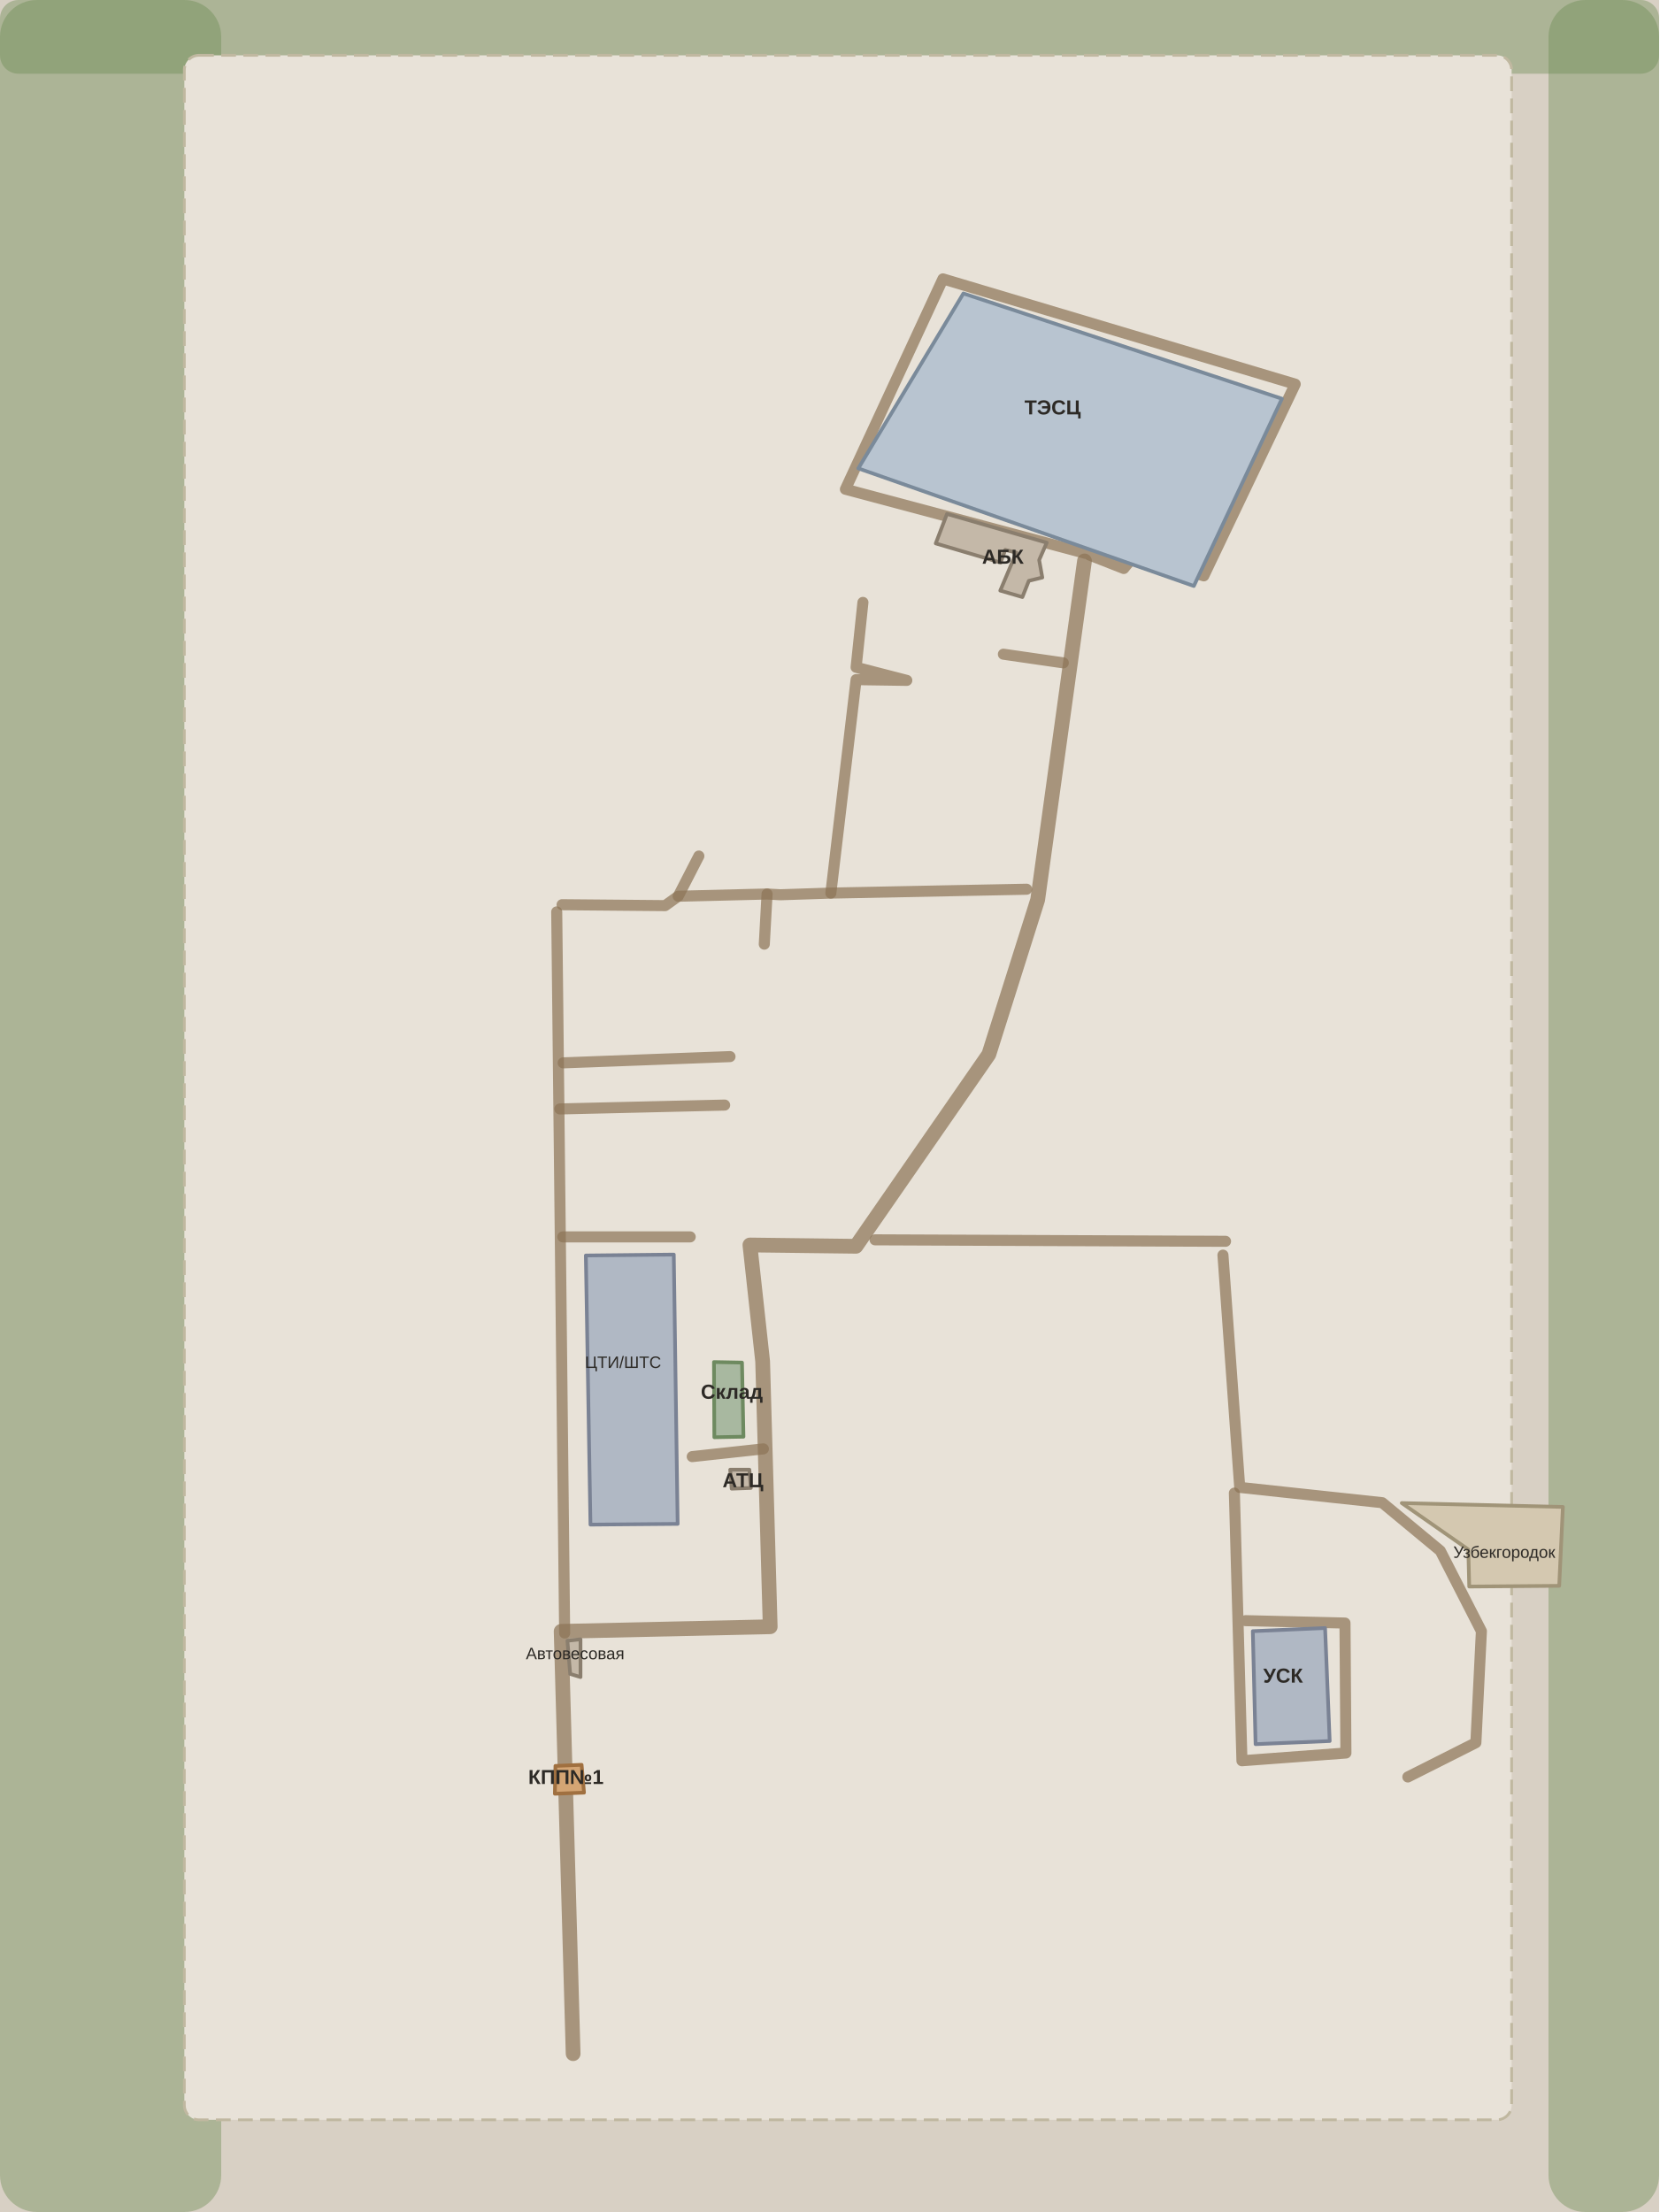
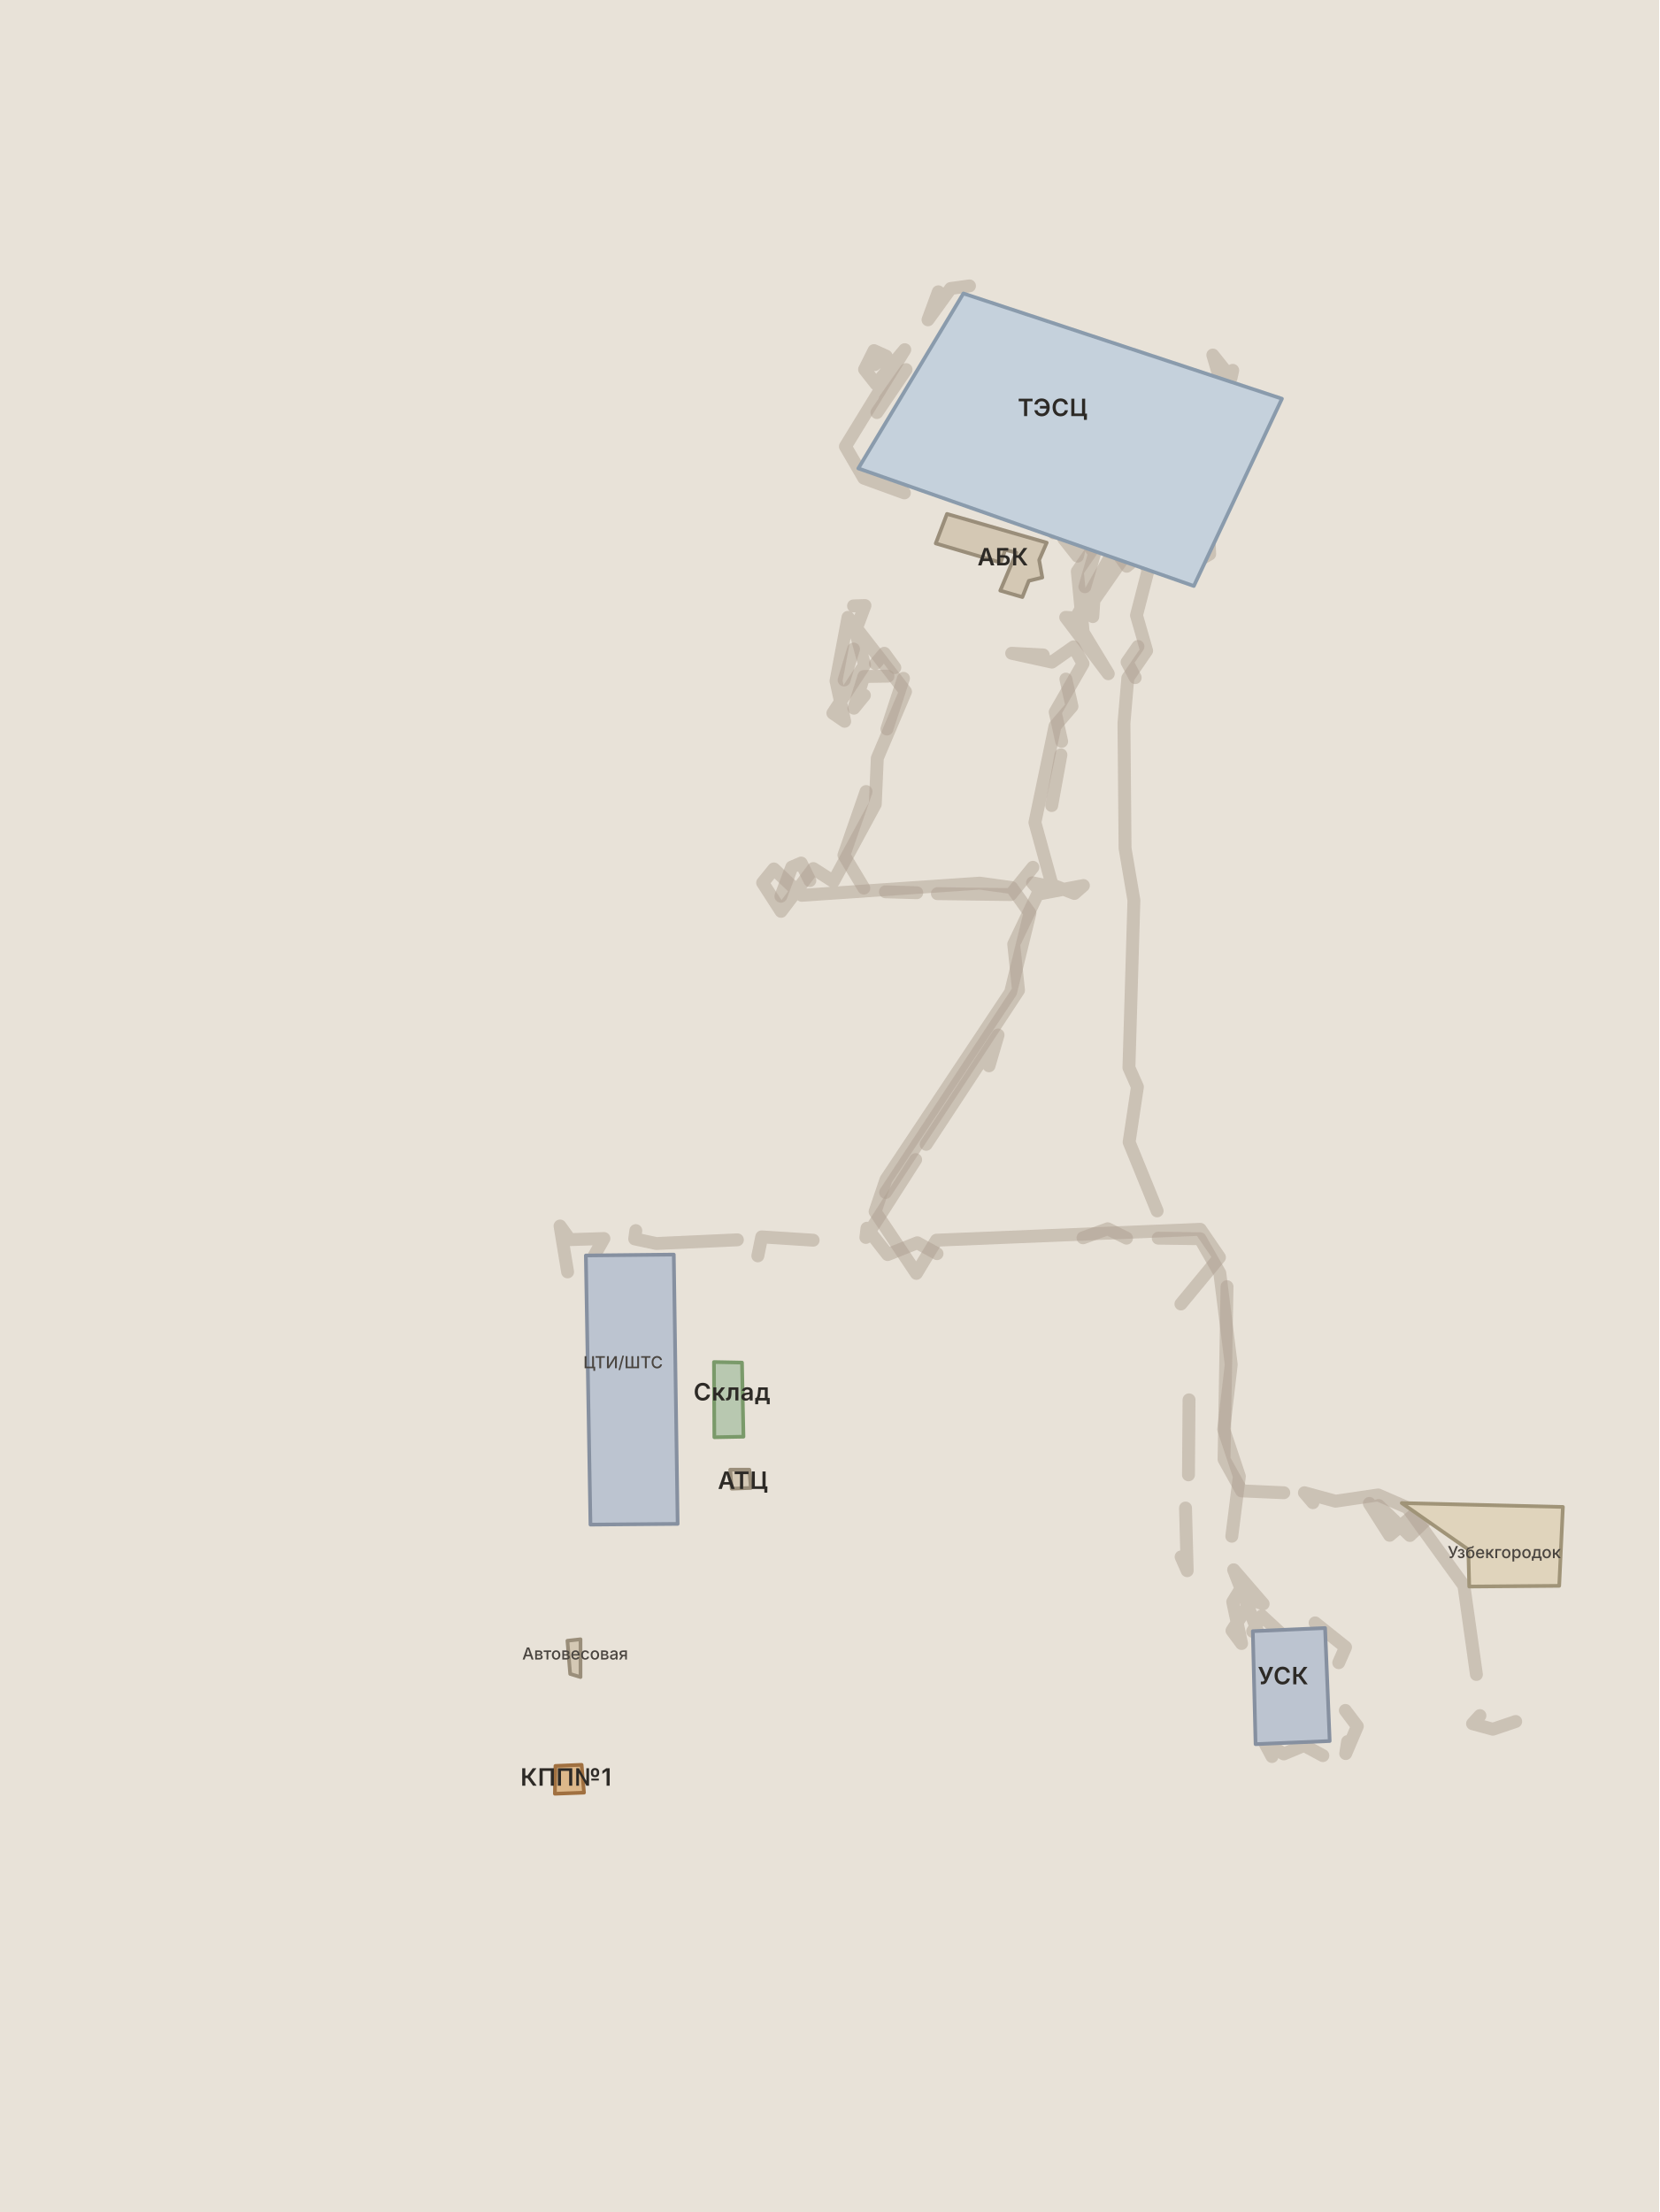
<svg xmlns="http://www.w3.org/2000/svg" viewBox="0 0 900 1200" width="900" height="1200">
  <defs>
    <style>
-       .building { stroke-width: 2; stroke-linejoin: round; }
-       .road { fill: none; stroke: #8b7355; stroke-width: 6; stroke-linecap: round; stroke-linejoin: round; opacity: 0.7; }
-       .road-main { stroke-width: 8; }
-       .label { font-family: 'Segoe UI', Arial, sans-serif; font-size: 11px; fill: #2d2a26; text-anchor: middle; dominant-baseline: central; font-weight: 600; }
-       .label-small { font-size: 9px; font-weight: 400; }
-       .territory { fill: #e8e2d8; stroke: #c0b8a0; stroke-width: 1.5; stroke-dasharray: 8 4; }
-       .forest { fill: #6a8a50; opacity: 0.4; }
+       .road { fill: none; stroke: #a09080; stroke-width: 7; stroke-linecap: round; stroke-linejoin: round; opacity: 0.5; }
+       .label { font-family: 'Inter', 'Segoe UI', sans-serif; font-size: 13px; fill: #2d2a26; text-anchor: middle; dominant-baseline: central; font-weight: 600; letter-spacing: 0.02em; }
+       .label-s { font-family: 'Inter', 'Segoe UI', sans-serif; font-size: 9px; fill: #4a4540; text-anchor: middle; dominant-baseline: central; font-weight: 500; }
    </style>
  </defs>
-   <rect width="900" height="1200" fill="#d8d0c4" />
-   <rect x="0" y="0" width="120" height="1200" class="forest" rx="20" />
-   <rect x="840" y="0" width="60" height="1200" class="forest" rx="20" />
-   <rect x="0" y="0" width="900" height="40" class="forest" rx="10" />
-   <rect x="100" y="30" width="720" height="1120" class="territory" rx="8" />
-   <g id="roads">
-     <polyline class="road road-main" points="588.3,304.3 562.9,488.1 536.4,572 464.3,676.1 406.8,675.4 413.7,738.5 417.8,882.5 304.4,885 310.9,1114.1" />
-     <polyline class="road" points="591,301.1 609.6,308.4 615.7,300.9 653,312.4 702.6,208.4 511.5,151.3 458.6,265.4 588.9,300.2" />
-     <polyline class="road" points="576.8,359.6 544.3,354.9" />
-     <polyline class="road" points="468.1,326.8 464.4,362 491.9,369.1 464.4,368.7 450.7,484.5" />
-     <polyline class="road" points="304.9,490.8 360.8,491.3 367.9,486.2 416.1,485 423.3,485.4 450.7,484.5 556.9,482.4" />
-     <polyline class="road" points="414.6,512.2 416.1,485" />
-     <polyline class="road" points="379.1,464.4 367.9,486.2" />
-     <polyline class="road" points="305.5,576.6 396,573.2" />
-     <polyline class="road" points="393.1,599.5 303.7,601.6" />
-     <polyline class="road" points="302,494.7 306.3,885.9" />
-     <polyline class="road" points="305.3,671 374.4,671" />
-     <polyline class="road" points="375.5,790.2 414.1,786" />
-     <polyline class="road" points="669.6,810 673.7,955.2 730.1,951 729.6,880.5 675.7,879.2" />
-     <polyline class="road" points="663.4,680.9 672.5,806.9 749.8,815.2 781.3,841.3 803.6,884.9 800.6,945.4 763.7,964" />
-     <polyline class="road" points="474.7,672.6 664.8,673.4" />
+   <rect width="900" height="1200" fill="#e8e2d8" />
+   <g id="roads" opacity="0.8">
+     <polyline class="road" points="643.1,818.1 644.0,852.1 640.7,844.6" />
+     <polyline class="road" points="729.8,927.9 736.3,936.5 730.0,951.3 731.0,944.8" />
+     <polyline class="road" points="640.6,707.4 661.5,682.1 651.1,666.9 508.0,672.8 497.1,690.8 474.7,657.3 480.6,639.9 548.2,538.3 558.7,495.4 548.8,481.5 531.5,479.1 434.9,485.7 419.8,471.4 413.7,478.9 423.7,494.4 441.2,471.2 452.1,478.2 474.8,436.3 475.9,411.3 491.2,375.2 460.0,334.9 453.5,369.4 458.2,391.3 451.8,386.9 469.0,360.7 464.0,342.4 469.2,328.5 463.0,328.7" />
+     <polyline class="road" points="713.4,880.4 729.9,893.6 726.2,902.0" />
+     <polyline class="road" points="668.2,833.4 672.3,800.9 663.8,775.4 667.9,740.3 661.7,690.7 651.0,672.0 628.3,671.7" />
+     <polyline class="road" points="644.7,800.1 645.0,759.4" />
+     <polyline class="road" points="717.6,952.4 707.4,946.9 696.4,951.5 685.6,944.7 690.0,952.9" />
+     <polyline class="road" points="696.4,809.8 673.5,808.8 664.0,791.7 665.6,698.0" />
+     <polyline class="road" points="655.7,247.4 627.9,293.1 611.2,307.2 587.9,274.1 620.2,215.9 616.1,208.6 589.3,247.7 594.5,250.4 610.5,224.0 655.8,291.0 656.2,300.6 641.0,309.2 633.1,292.0 655.7,267.7 662.2,267.7 674.3,243.1" />
+     <polyline class="road" points="575.6,267.9 578.9,284.2 571.6,289.1 566.4,283.4" />
+     <polyline class="road" points="490.6,267.4 468.6,259.4 458.6,242.2 490.8,189.7 475.2,208.3 469.0,200.4 474.1,190.2 480.7,193.2 474.5,197.8" />
+     <polyline class="road" points="634.6,216.1 605.0,258.6 594.1,264.1 622.9,309.0 616.5,333.8 622.0,353.0 611.8,367.8 609.7,392.4 610.3,460.2 615.1,488.4 612.4,579.2 617.0,589.6 612.5,619.6 627.7,656.9" />
+     <polyline class="road" points="643.8,223.4 584.4,310.0 587.6,343.1 601.2,365.5 578.1,334.9 583.5,335.3 627.6,257.4 646.0,241.1 646.2,249.8 593.4,325.7 592.8,334.5" />
+     <polyline class="road" points="441.1,672.8 413.2,671.0 411.1,681.3" />
+     <polyline class="road" points="307.9,690.0 303.8,665.1 309.1,672.5 327.6,671.9 321.3,683.0" />
+     <polyline class="road" points="525.9,155.1 515.7,156.5 503.4,173.5 509.0,158.3" />
+     <polyline class="road" points="400.0,672.6 356.0,674.6 344.3,672.1 344.9,667.6" />
+     <polyline class="road" points="800.9,908.4 794.1,860.2 763.5,817.9 747.6,811.0 724.5,814.4 707.6,809.8 712.2,815.2" />
+     <polyline class="road" points="822.2,933.9 809.8,938.1 798.8,935.1 802.8,930.7" />
+     <polyline class="road" points="679.5,885.0 684.5,876.6 695.3,886.6 685.2,892.6 669.2,851.6 685.2,870.1 679.0,868.0 668.3,884.6 673.5,891.6 668.7,869.0 673.2,861.7" />
+     <polyline class="road" points="611.1,671.7 600.9,666.6 587.5,671.5" />
+     <polyline class="road" points="496.7,629.1 469.7,671.3 470.3,666.3 481.5,680.6 497.6,674.2 508.3,680.1" />
+     <polyline class="road" points="560.3,470.5 548.3,485.3 508.5,484.8" />
+     <polyline class="road" points="575.9,402.2 572.4,386.3 587.5,360.0 582.4,350.9 570.6,359.2 548.8,354.4 565.9,355.3" />
+     <polyline class="road" points="588.5,318.3 593.7,300.4 583.1,283.7 577.0,292.2 584.5,301.7 588.6,284.0" />
+     <polyline class="road" points="578.2,368.4 581.5,383.2 572.3,393.9 561.4,446.2 570.7,480.0 582.8,484.7 587.7,480.4 565.2,484.7 560.1,478.9 565.3,480.0 549.9,512.2 552.5,537.2 480.4,646.9" />
+     <polyline class="road" points="502.4,620.8 541.4,561.5 536.5,578.2" />
+     <polyline class="road" points="570.5,437.0 575.5,409.5" />
+     <polyline class="road" points="742.8,815.6 753.8,832.9 769.5,819.6 778.2,820.2 764.8,833.0 747.8,816.7 753.5,826.4" />
+     <polyline class="road" points="615.8,367.6 611.4,359.2 617.3,350.7" />
+     <polyline class="road" points="651.4,267.1 638.8,248.7" />
+     <polyline class="road" points="634.5,308.4 646.2,291.7 651.0,300.5 644.9,302.6 639.5,290.9" />
+     <polyline class="road" points="616.7,285.0 627.1,300.6" />
+     <polyline class="road" points="604.4,267.1 616.3,250.9 631.7,274.8 629.0,283.4 617.4,266.3 610.8,275.1" />
+     <polyline class="road" points="599.5,258.8 609.9,241.5" />
+     <polyline class="road" points="662.1,206.9 657.9,192.6 667.8,205.0 668.7,200.9" />
+     <polyline class="road" points="475.7,223.8 491.5,200.5 480.1,216.7" />
+     <polyline class="road" points="423.6,486.2 429.5,470.4 434.6,468.2 439.3,477.7" />
+     <polyline class="road" points="480.3,483.8 497.3,484.3" />
+     <polyline class="road" points="490.1,368.0 481.1,395.5" />
+     <polyline class="road" points="481.7,366.8 468.6,367.0 463.2,384.2 468.9,377.2" />
+     <polyline class="road" points="457.9,368.9 463.0,352.1" />
+     <polyline class="road" points="468.6,481.8 457.8,463.9 469.8,429.4" />
+     <polyline class="road" points="485.4,362.2 479.7,354.4 474.9,360.0" />
  </g>
  <g id="buildings">
-     <polygon class="building" points="522.6,159.2 465.6,254.1 647.6,317.9 695.4,216.3 522.6,159.2" fill="#b8c4d0" stroke="#7a8a9a" />
+     <polygon points="522.6,159.2 465.6,254.1 647.6,317.9 695.4,216.3 522.6,159.2" fill="#c5d1dc" stroke="#8a9bac" stroke-width="2" stroke-linejoin="round" />
+     <polygon points="513.7,278.8 507.6,294.8 542.8,305.2 545.3,298.3 551.3,299.8 542.6,320.4 554.6,323.9 558.1,315.1 565.4,313.3 563.7,303.8 567.8,294.4 513.7,278.8" fill="#d4c8b4" stroke="#9a8e7a" stroke-width="2" stroke-linejoin="round" />
+     <polygon points="301.3,958.0 301.0,973.1 316.8,972.5 315.5,957.4 301.3,958.0" fill="#ddb88a" stroke="#a07040" stroke-width="2" stroke-linejoin="round" />
+     <polygon points="314.9,889.3 307.8,890.1 309.3,908.1 314.9,909.8 314.9,889.3" fill="#d4c8b4" stroke="#9a8e7a" stroke-width="2" stroke-linejoin="round" />
+     <polygon points="402.5,739.2 387.3,738.9 387.5,779.7 403.3,779.4 402.5,739.2" fill="#b8c8b0" stroke="#7a9a6a" stroke-width="2" stroke-linejoin="round" />
+     <polygon points="407.3,807.2 406.5,797.3 396.1,797.3 396.9,807.6 407.3,807.2" fill="#d4c8b4" stroke="#9a8e7a" stroke-width="2" stroke-linejoin="round" />
+     <polygon points="317.8,681.1 320.3,827.1 367.6,826.7 365.5,680.6 317.8,681.1" fill="#bcc4d0" stroke="#8690a0" stroke-width="2" stroke-linejoin="round" />
+     <polygon points="679.6,884.9 681.1,946.2 721.3,944.5 718.8,883.2 679.6,884.9" fill="#bcc4d0" stroke="#8690a0" stroke-width="2" stroke-linejoin="round" />
+     <polygon points="845.8,860.3 847.8,817.5 760.4,815.4 796.5,840.6 797.0,860.7 845.8,860.3" fill="#e0d4bc" stroke="#a09478" stroke-width="2" stroke-linejoin="round" />
+   </g>
+   <g id="labels">
    <text class="label" x="571" y="221">ТЭСЦ</text>
-     <polygon class="building" points="513.7,278.8 507.6,294.8 542.8,305.2 545.3,298.3 551.3,299.8 542.6,320.4 554.6,323.9 558.1,315.1 565.4,313.3 563.7,303.8 567.8,294.4 513.7,278.8" fill="#c4b8a8" stroke="#8a7e6e" />
    <text class="label" x="544" y="302">АБК</text>
-     <polygon class="building" points="301.3,958 301,973.1 316.8,972.5 315.5,957.4 301.3,958" fill="#d4a574" stroke="#a07040" />
    <text class="label" x="307" y="964">КПП№1</text>
-     <polygon class="building" points="314.9,889.3 307.8,890.1 309.3,908.1 314.9,909.8 314.9,889.3" fill="#c4b8a8" stroke="#8a7e6e" />
-     <text class="label label-small" x="312" y="897">Автовесовая</text>
-     <polygon class="building" points="402.5,739.2 387.3,738.9 387.5,779.7 403.3,779.4 402.5,739.2" fill="#a8b8a0" stroke="#6e8a60" />
+     <text class="label-s" x="312" y="897">Автовесовая</text>
    <text class="label" x="397" y="755">Склад</text>
-     <polygon class="building" points="407.3,807.2 406.5,797.3 396.1,797.3 396.9,807.6 407.3,807.2" fill="#c4b8a8" stroke="#8a7e6e" />
    <text class="label" x="403" y="803">АТЦ</text>
-     <polygon class="building" points="317.8,681.1 320.3,827.1 367.6,826.7 365.5,680.6 317.8,681.1" fill="#b0b8c4" stroke="#7a8294" />
-     <text class="label label-small" x="338" y="739">ЦТИ/ШТС</text>
-     <polygon class="building" points="679.6,884.9 681.1,946.2 721.3,944.5 718.8,883.2 679.6,884.9" fill="#b0b8c4" stroke="#7a8294" />
+     <text class="label-s" x="338" y="739">ЦТИ/ШТС</text>
    <text class="label" x="696" y="909">УСК</text>
-     <polygon class="building" points="845.8,860.3 847.8,817.5 760.4,815.4 796.5,840.6 797,860.7 845.8,860.3" fill="#d4c8b0" stroke="#a09478" />
-     <text class="label label-small" x="816" y="842">Узбекгородок</text>
+     <text class="label-s" x="816" y="842">Узбекгородок</text>
  </g>
</svg>
